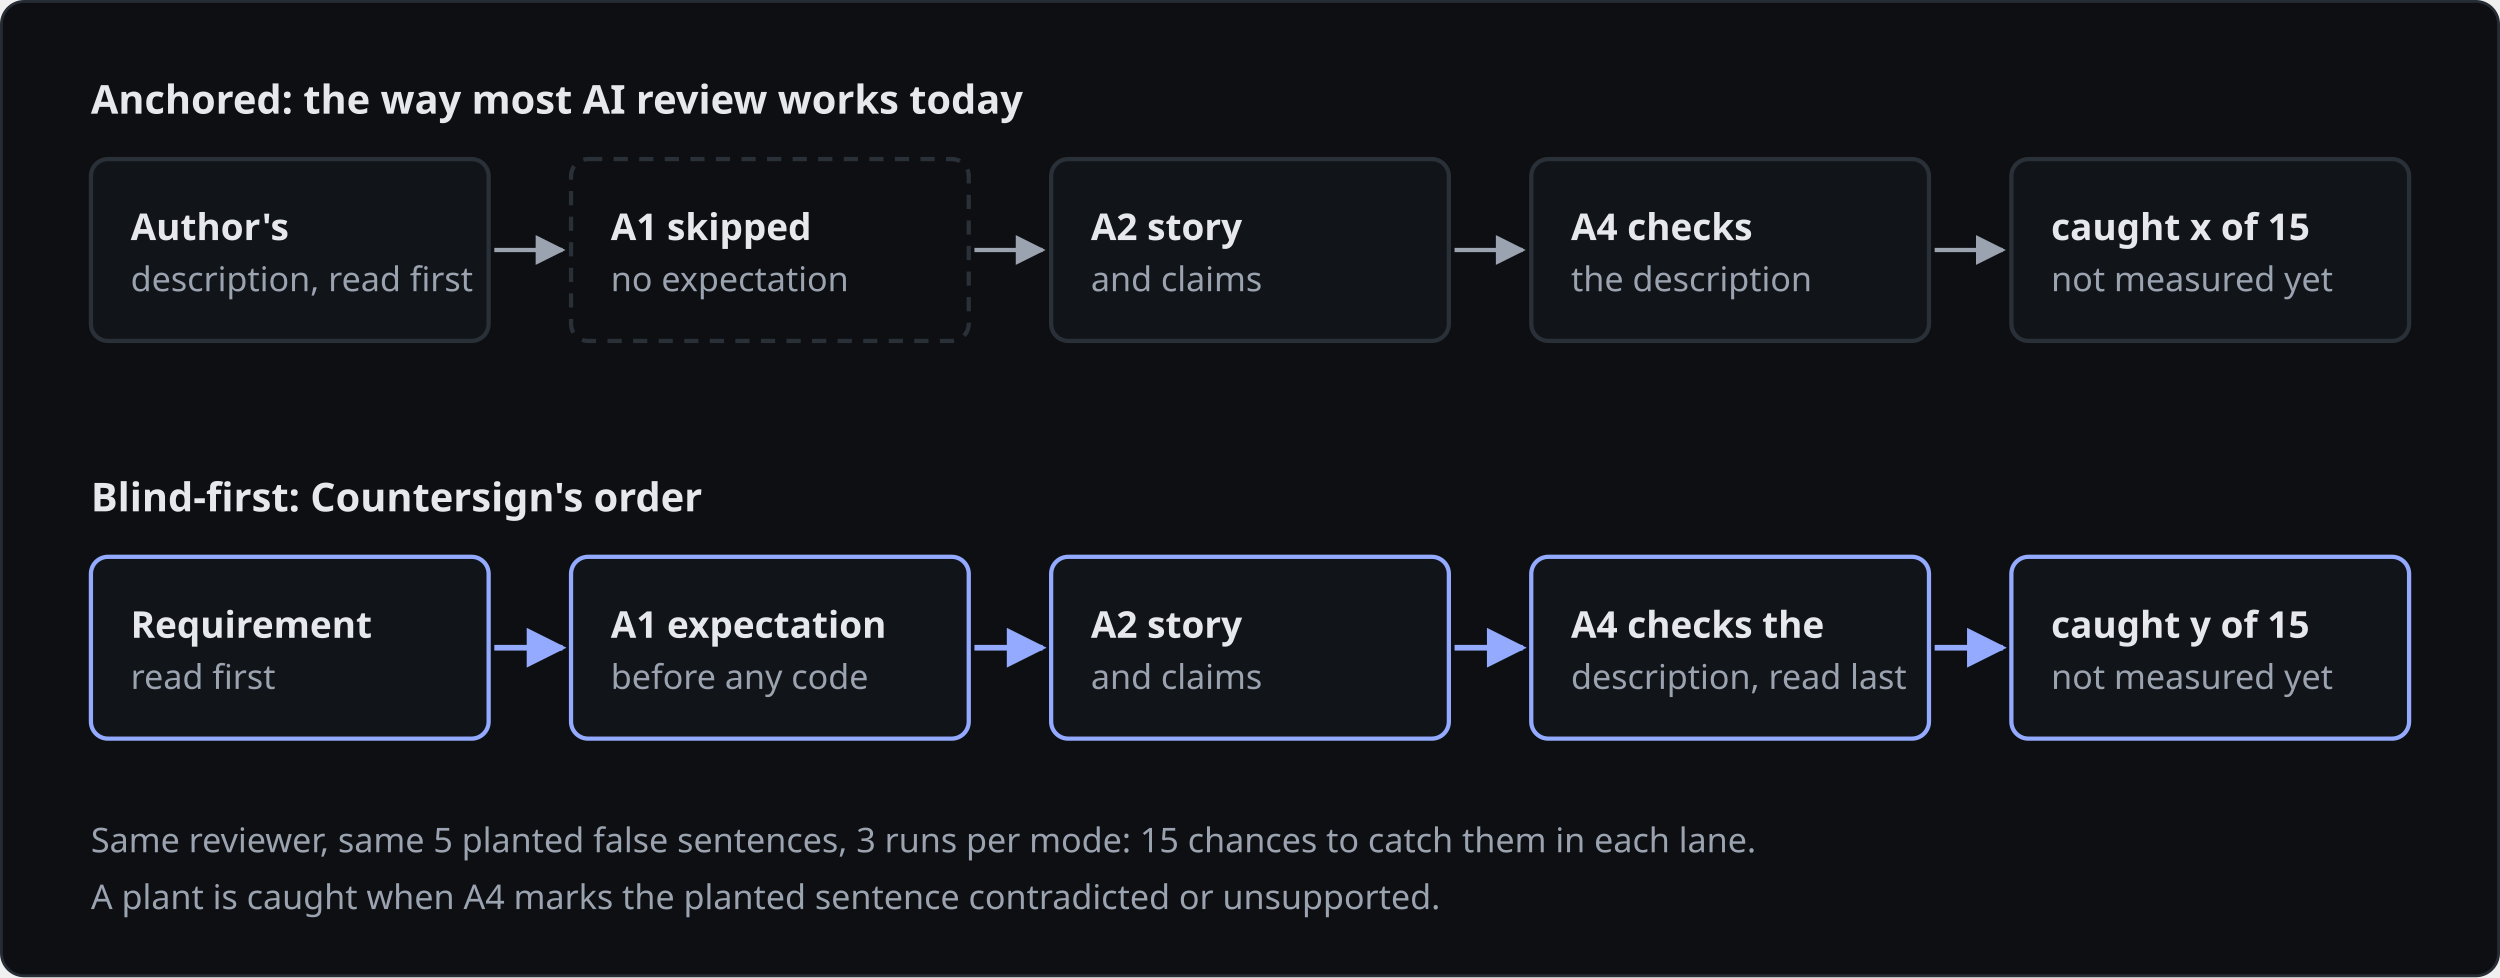
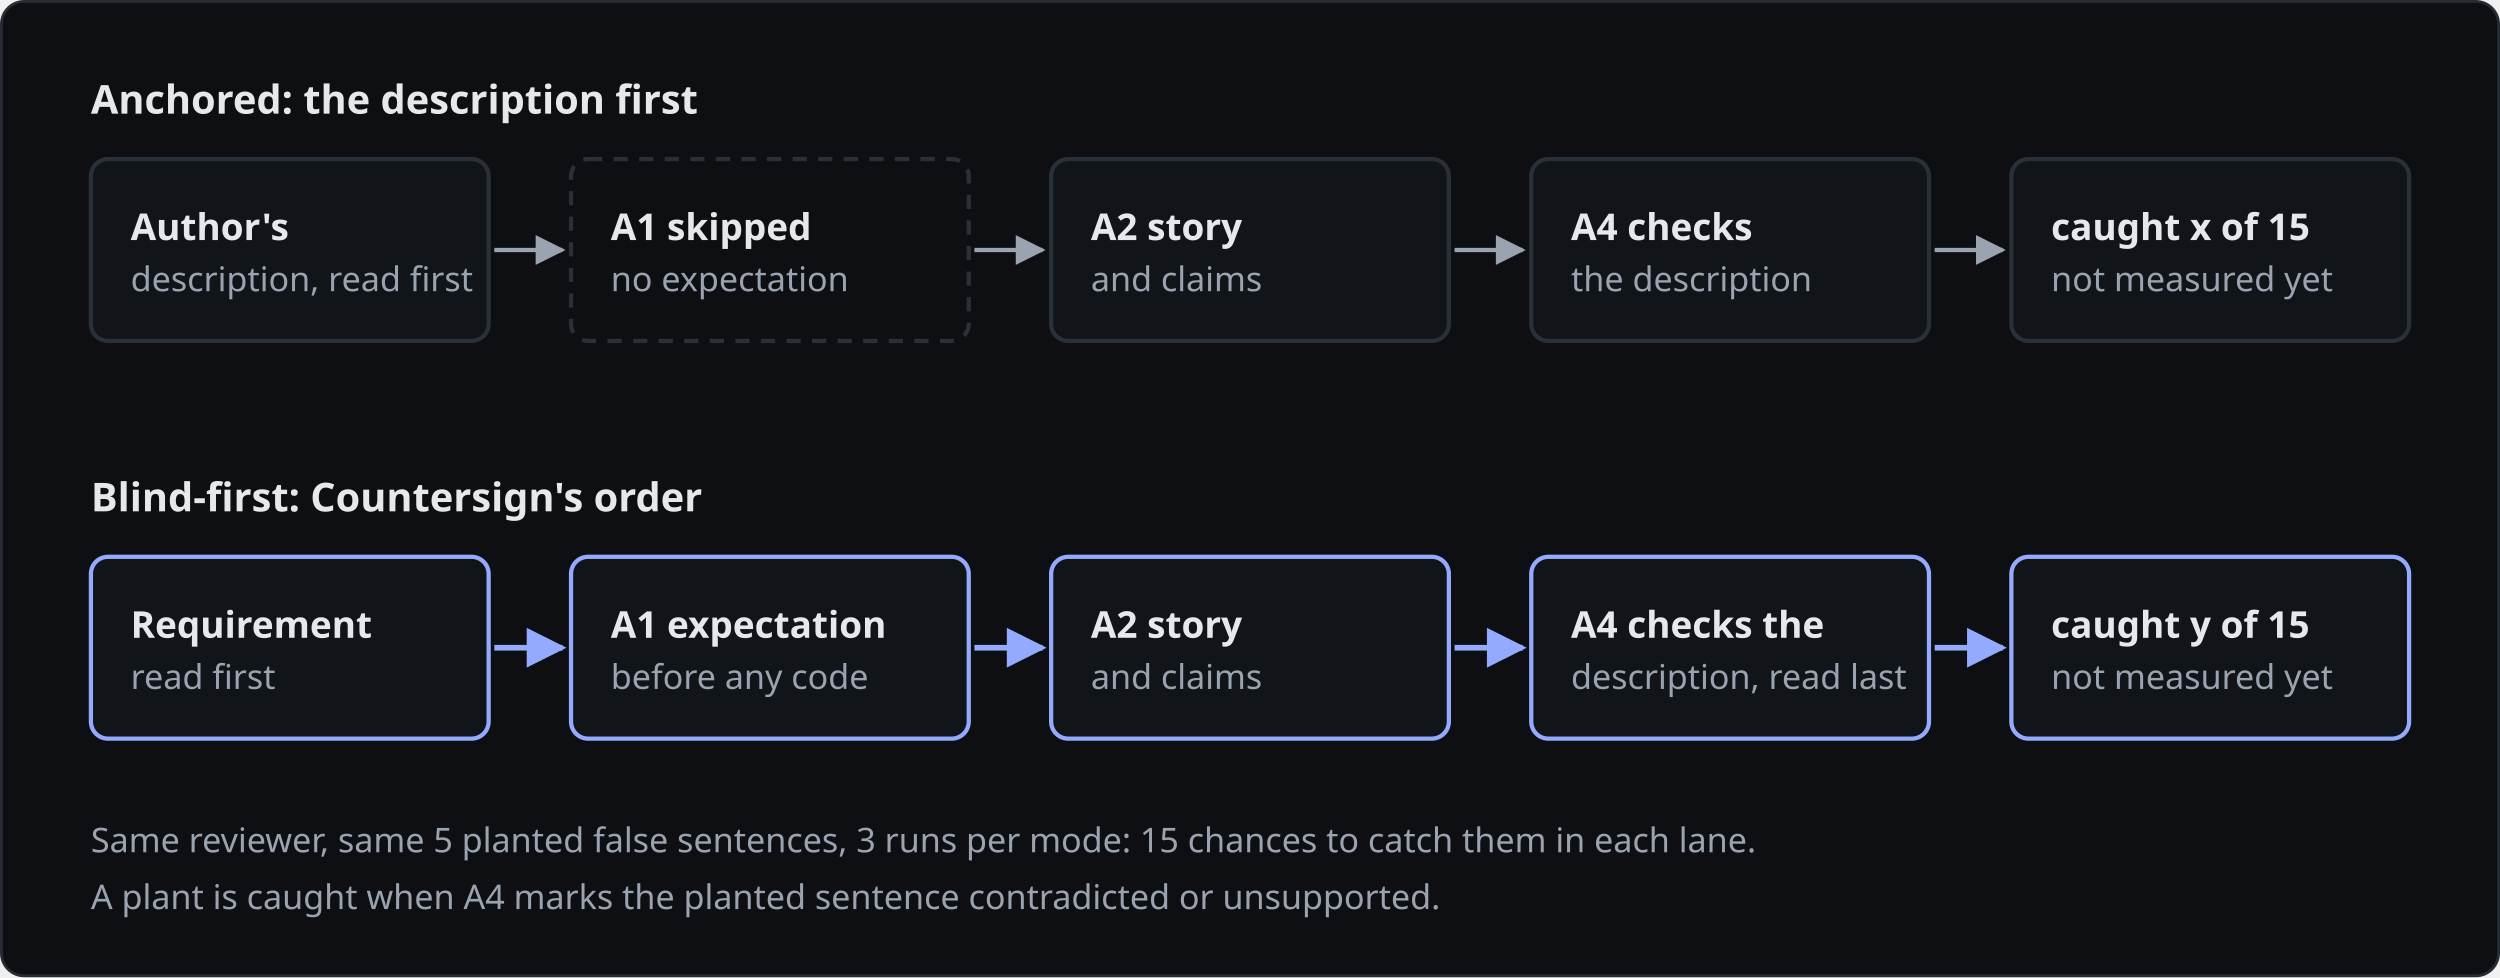
<svg xmlns="http://www.w3.org/2000/svg" viewBox="0 0 880 344" width="880" height="344" role="img" aria-labelledby="blind-first-t blind-first-d">
  <style>
.frame{fill:#0d0f12;stroke:#262c34;stroke-width:1}
.node{fill:#111418;stroke:#2a3038;stroke-width:1.5}
.node-acc{fill:#111418;stroke:#93aaff;stroke-width:1.5}
.tint-acc{fill:#3558e8;fill-opacity:.16}
.tint-acc2{fill:#3558e8;fill-opacity:.24}
.node-amber{fill:#111418;stroke:#e2b04a;stroke-width:1.5}
.tint-amber{fill:#e2b04a;fill-opacity:.12}
.node-rose{fill:#111418;stroke:#ef7a85;stroke-width:1.5;stroke-dasharray:5 4}
.node-dash{fill:none;stroke:#2a3038;stroke-width:1.5;stroke-dasharray:5 4}
text{font-family:-apple-system, BlinkMacSystemFont, "Segoe UI", "Noto Sans", Helvetica, Arial, sans-serif;font-size:12px;fill:#9aa3af}
.t{font-size:13px;font-weight:600;fill:#e6e8eb}
.h{font-size:14px;font-weight:600;fill:#e6e8eb}
.s{fill:#9aa3af}
.c{font-family:ui-monospace, SFMono-Regular, "SF Mono", Menlo, Consolas, "Liberation Mono", monospace;fill:#c4cad3}
- .ta{fill:#93aaff}.tam{fill:#e2b04a}.tr{fill:#ef7a85}.tg{fill:#57c98b}
+ .ta{fill:#93aaff}.tr{fill:#ef7a85}
.ln{stroke:#9aa3af;stroke-width:1.5;fill:none}
.la{stroke:#93aaff;stroke-width:2;fill:none}
.lr{stroke:#ef7a85;stroke-width:1.5;fill:none;stroke-dasharray:5 4}
- .lh{stroke:#262c34;stroke-width:1;fill:none}
.fn{fill:#9aa3af}.fa{fill:#93aaff}.fr{fill:#ef7a85}
.dot{fill:#3558e8}.dott{fill:#ffffff;font-size:12px;font-weight:600}
.strike{stroke:#ef7a85;stroke-width:1.5}
</style>
  <defs>
    <marker id="ah-n" viewBox="0 0 10 10" refX="9" refY="5" markerWidth="7" markerHeight="7" orient="auto-start-reverse">
      <path d="M0,0 L10,5 L0,10 z" class="fn" />
    </marker>
    <marker id="ah-a" viewBox="0 0 10 10" refX="9" refY="5" markerWidth="7" markerHeight="7" orient="auto-start-reverse">
      <path d="M0,0 L10,5 L0,10 z" class="fa" />
    </marker>
    <marker id="ah-r" viewBox="0 0 10 10" refX="9" refY="5" markerWidth="7" markerHeight="7" orient="auto-start-reverse">
      <path d="M0,0 L10,5 L0,10 z" class="fr" />
    </marker>
  </defs>
  <rect class="frame" x="0.5" y="0.5" width="879" height="343" rx="8" />
-   <text x="32" y="40" class="h">Anchored: the way most AI review works today</text>
+   <text x="32" y="40" class="h">Anchored: the description first</text>
  <rect class="node" x="32" y="56" width="140" height="64" rx="6" />
  <text x="46" y="84.5" class="t">Author's</text>
  <text x="46" y="102.5" class="s">description, read first</text>
  <path class="ln" d="M174,88 L198,88" marker-end="url(#ah-n)" />
  <rect class="node-dash" x="201" y="56" width="140" height="64" rx="6" />
  <text x="215" y="84.5" class="t">A1 skipped</text>
  <text x="215" y="102.5" class="s">no expectation</text>
  <path class="ln" d="M343,88 L367,88" marker-end="url(#ah-n)" />
  <rect class="node" x="370" y="56" width="140" height="64" rx="6" />
  <text x="384" y="84.5" class="t">A2 story</text>
  <text x="384" y="102.5" class="s">and claims</text>
  <path class="ln" d="M512,88 L536,88" marker-end="url(#ah-n)" />
  <rect class="node" x="539" y="56" width="140" height="64" rx="6" />
  <text x="553" y="84.5" class="t">A4 checks</text>
  <text x="553" y="102.5" class="s">the description</text>
  <path class="ln" d="M681,88 L705,88" marker-end="url(#ah-n)" />
  <rect class="node" x="708" y="56" width="140" height="64" rx="6" />
  <text x="722" y="84.5" class="t">caught x of 15</text>
  <text x="722" y="102.5" class="s">not measured yet</text>
  <text x="32" y="180" class="h">Blind-first: Countersign's order</text>
  <rect class="node-acc" x="32" y="196" width="140" height="64" rx="6" />
  <text x="46" y="224.5" class="t">Requirement</text>
  <text x="46" y="242.5" class="s">read first</text>
  <path class="la" d="M174,228 L198,228" marker-end="url(#ah-a)" />
  <rect class="node-acc" x="201" y="196" width="140" height="64" rx="6" />
  <text x="215" y="224.5" class="t">A1 expectation</text>
  <text x="215" y="242.5" class="s">before any code</text>
  <path class="la" d="M343,228 L367,228" marker-end="url(#ah-a)" />
  <rect class="node-acc" x="370" y="196" width="140" height="64" rx="6" />
  <text x="384" y="224.5" class="t">A2 story</text>
  <text x="384" y="242.5" class="s">and claims</text>
  <path class="la" d="M512,228 L536,228" marker-end="url(#ah-a)" />
  <rect class="node-acc" x="539" y="196" width="140" height="64" rx="6" />
  <text x="553" y="224.5" class="t">A4 checks the</text>
  <text x="553" y="242.5" class="s">description, read last</text>
  <path class="la" d="M681,228 L705,228" marker-end="url(#ah-a)" />
  <rect class="node-acc" x="708" y="196" width="140" height="64" rx="6" />
  <text x="722" y="224.5" class="t">caught y of 15</text>
  <text x="722" y="242.5" class="s">not measured yet</text>
  <text x="32" y="300" class="s">Same reviewer, same 5 planted false sentences, 3 runs per mode: 15 chances to catch them in each lane.</text>
  <text x="32" y="320" class="s">A plant is caught when A4 marks the planted sentence contradicted or unsupported.</text>
</svg>
